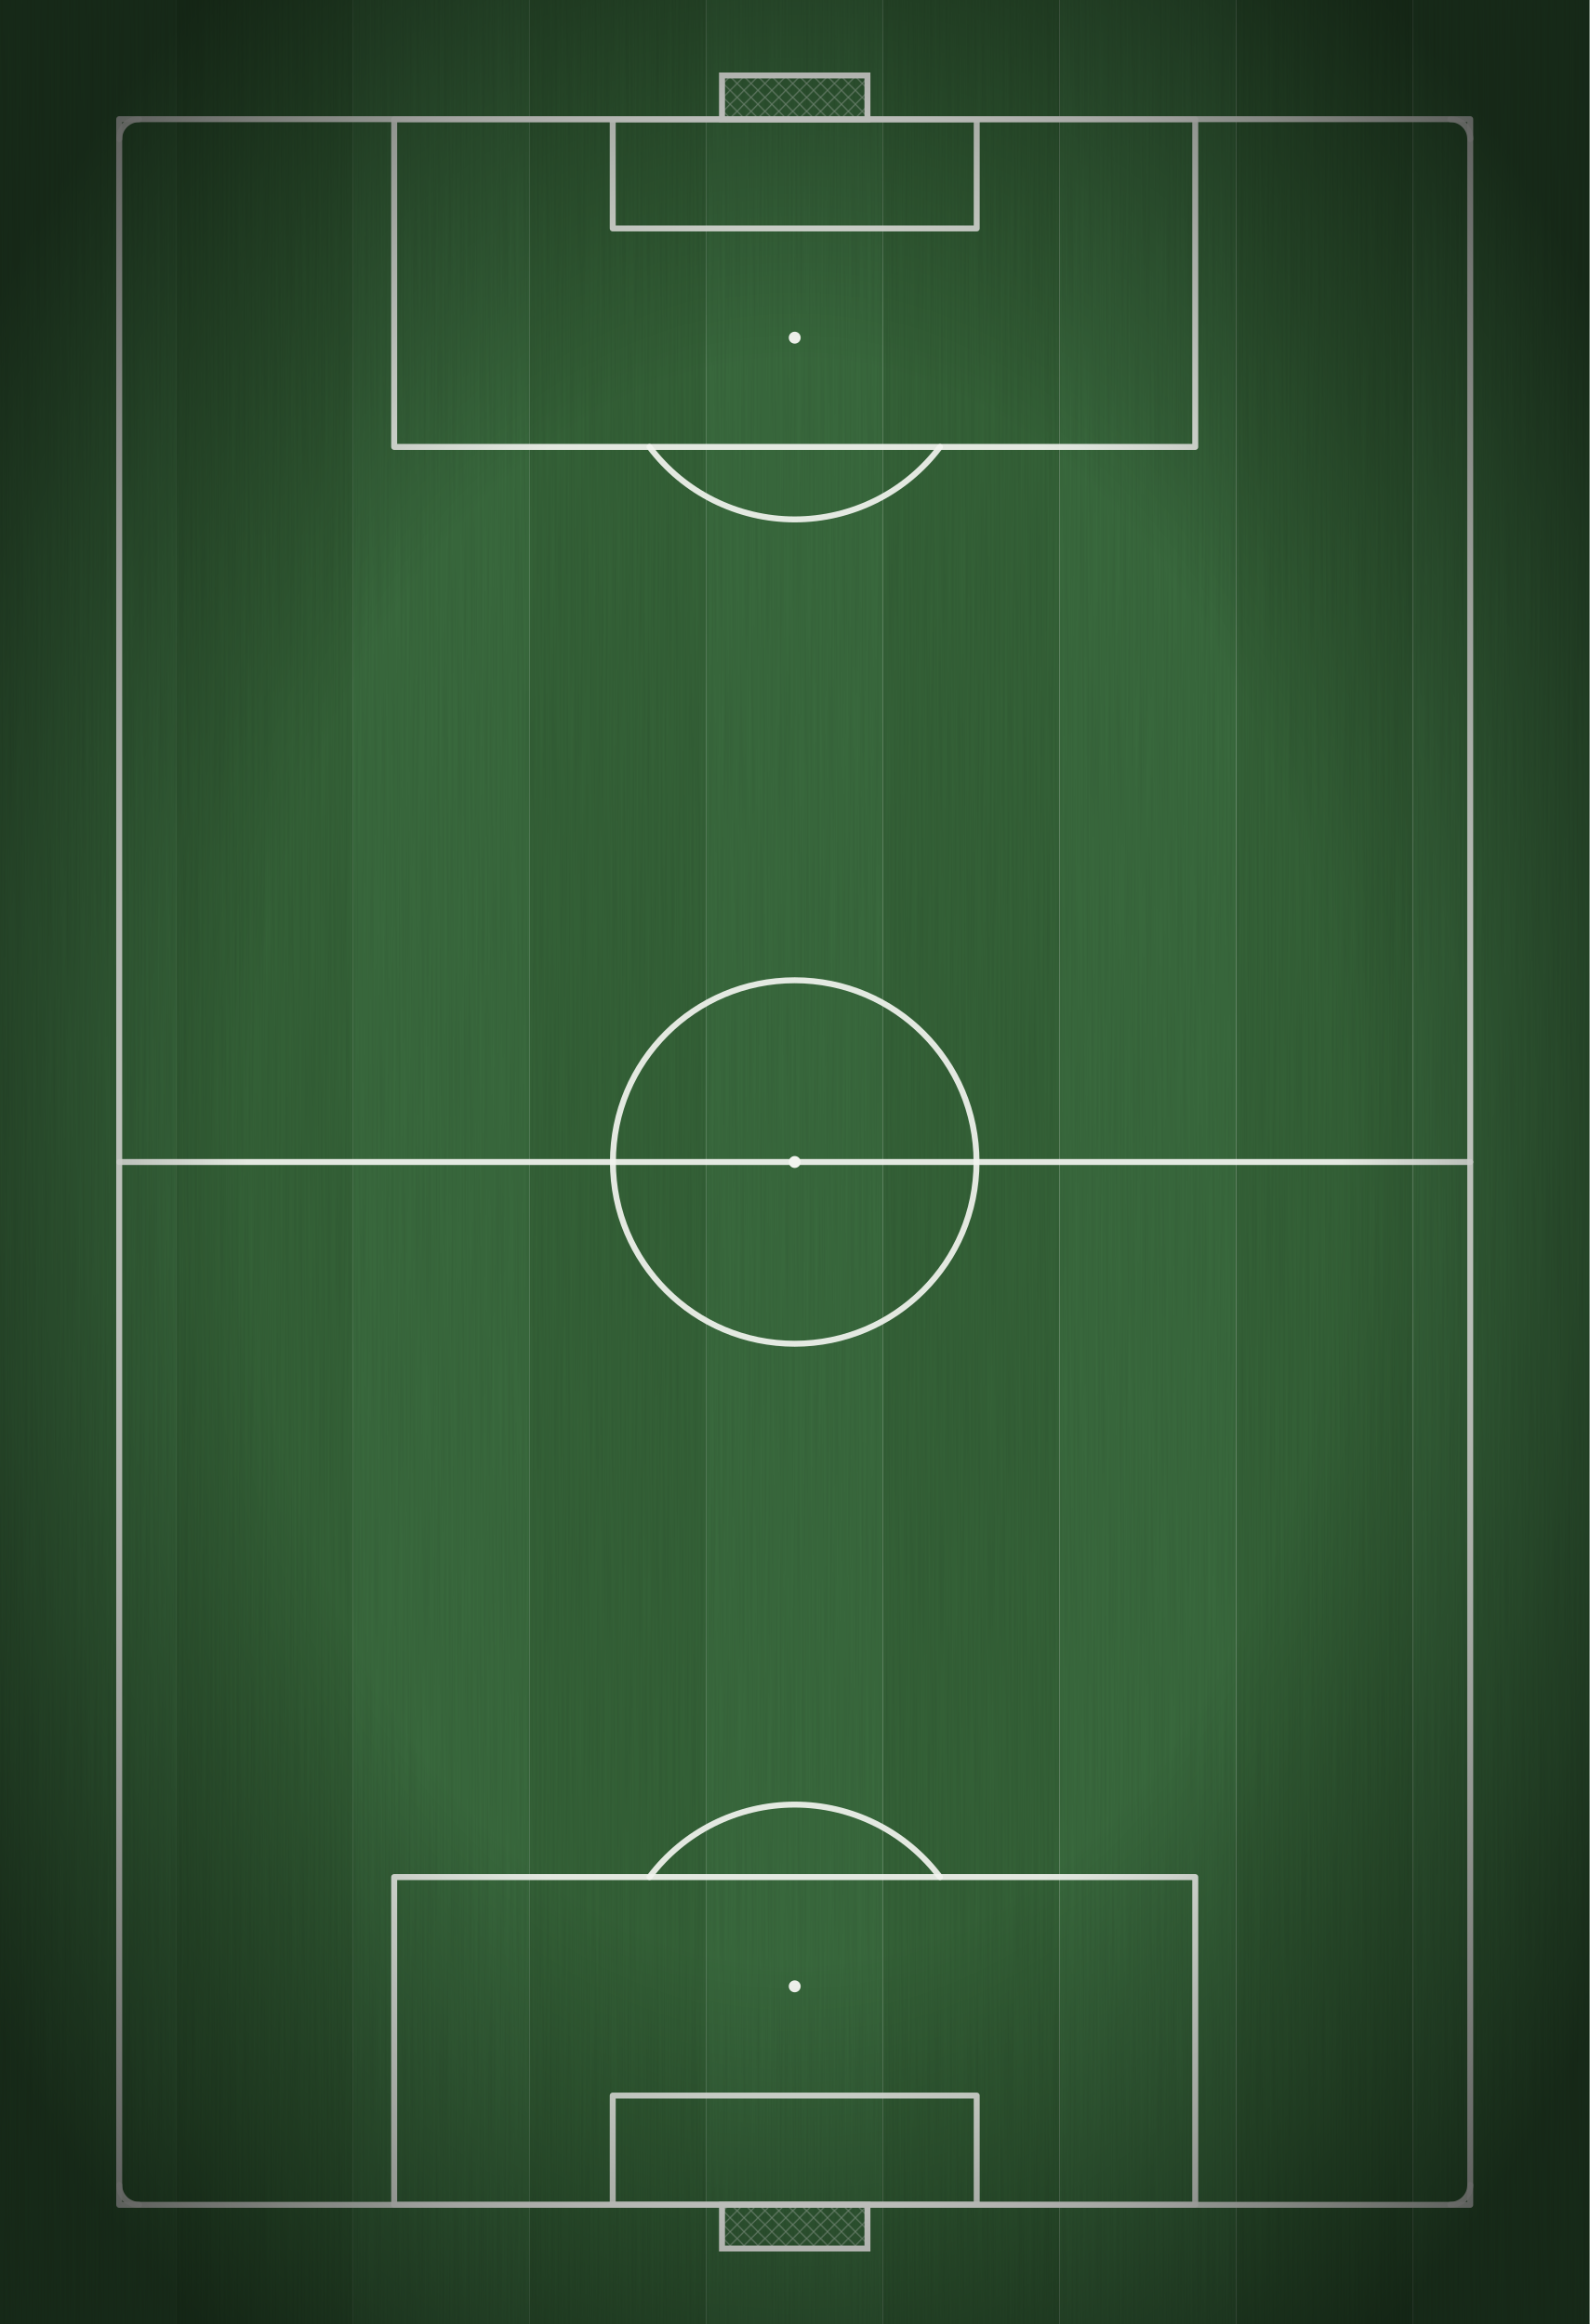
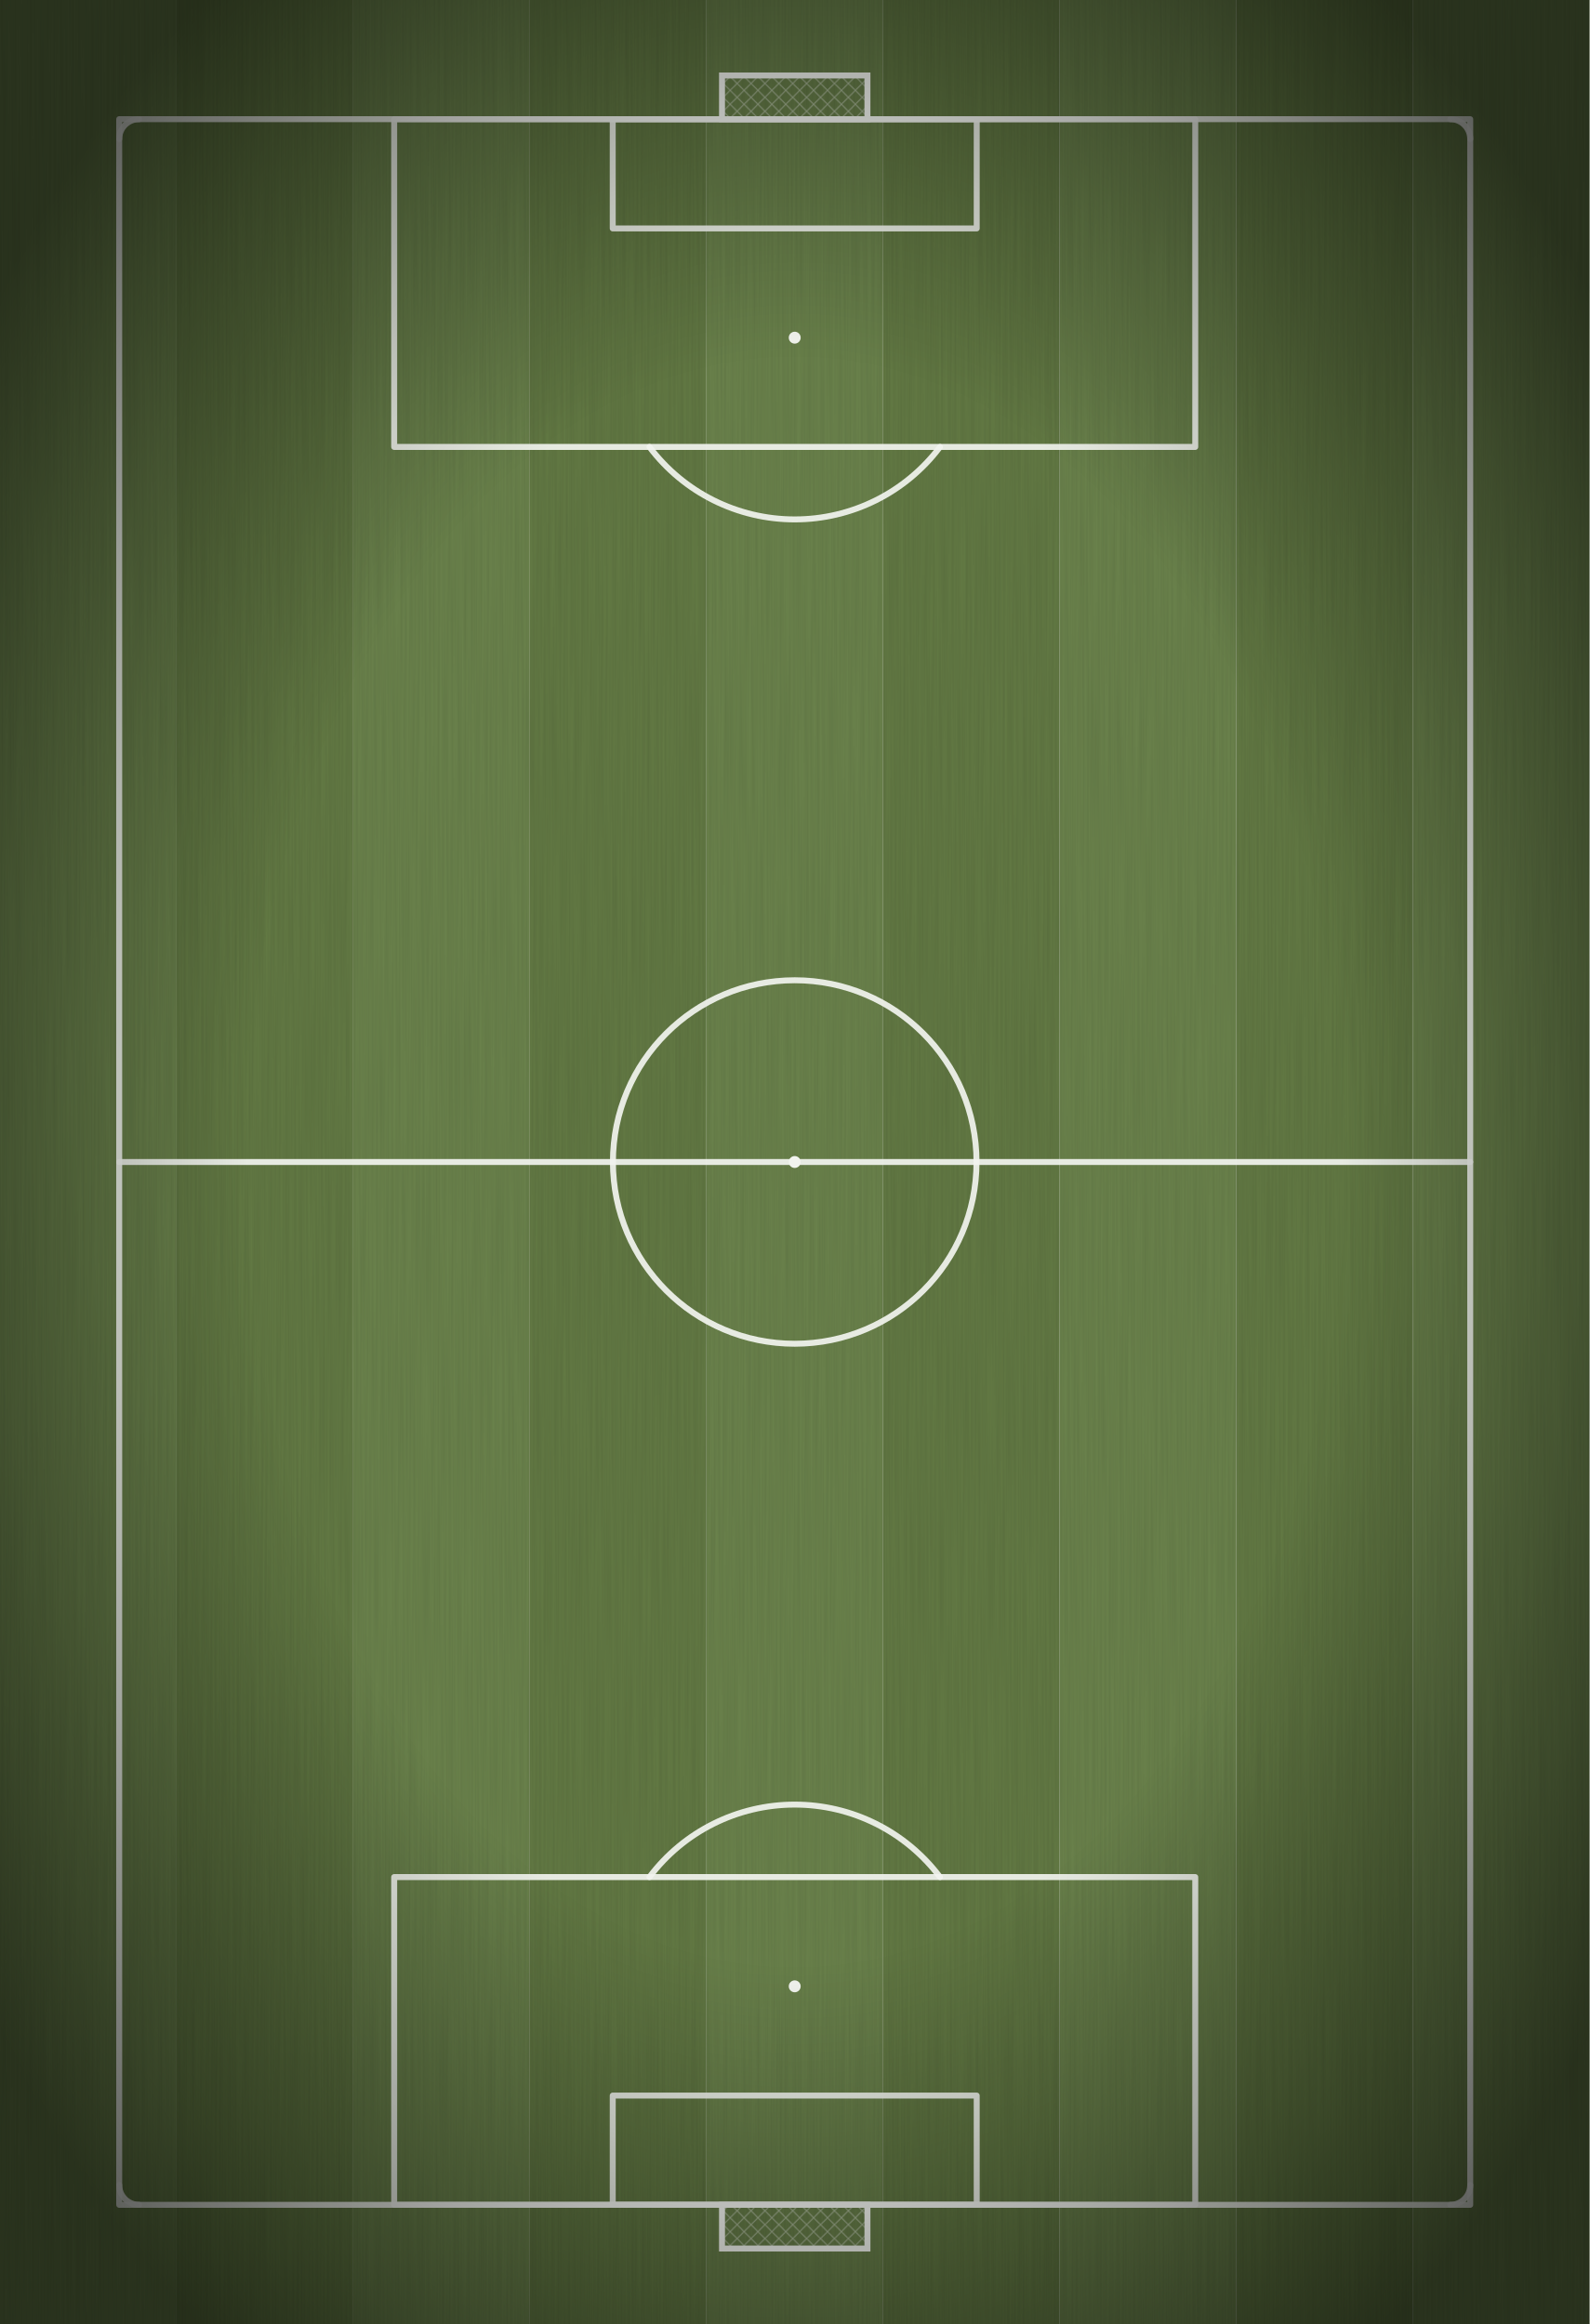
<svg xmlns="http://www.w3.org/2000/svg" viewBox="0 0 800 1170" width="800" height="1170" font-family="sans-serif">
  <defs>
    <filter id="grass" x="0" y="0" width="100%" height="100%">
      <feTurbulence type="fractalNoise" baseFrequency="0.9 0.012" numOctaves="2" seed="7" result="n" />
      <feColorMatrix in="n" type="matrix" values="0 0 0 0 0  0 0 0 0 0  0 0 0 0 0  0 0 0 0.10 0" />
    </filter>
    <radialGradient id="vig" cx="50%" cy="50%" r="62%">
      <stop offset="55%" stop-color="#000" stop-opacity="0" />
      <stop offset="100%" stop-color="#000" stop-opacity="0.6" />
    </radialGradient>
    <pattern id="net" width="7" height="7" patternUnits="userSpaceOnUse">
      <path d="M0 0 L7 7 M7 0 L0 7" stroke="#ffffff" stroke-opacity="0.35" stroke-width="0.6" />
    </pattern>
  </defs>
  <g>
-     <rect x="0.00" y="0" width="88.89" height="1170" fill="#3a6b3e" />
-     <rect x="88.89" y="0" width="88.89" height="1170" fill="#356338" />
-     <rect x="177.78" y="0" width="88.89" height="1170" fill="#3a6b3e" />
-     <rect x="266.67" y="0" width="88.89" height="1170" fill="#356338" />
-     <rect x="355.56" y="0" width="88.89" height="1170" fill="#3a6b3e" />
-     <rect x="444.44" y="0" width="88.89" height="1170" fill="#356338" />
-     <rect x="533.33" y="0" width="88.89" height="1170" fill="#3a6b3e" />
-     <rect x="622.22" y="0" width="88.89" height="1170" fill="#356338" />
-     <rect x="711.11" y="0" width="88.89" height="1170" fill="#3a6b3e" />
+     <rect x="0.00" y="0" width="88.89" height="1170" fill="#6b834c" />
+     <rect x="88.89" y="0" width="88.89" height="1170" fill="#637a44" />
+     <rect x="177.78" y="0" width="88.89" height="1170" fill="#6b834c" />
+     <rect x="266.67" y="0" width="88.89" height="1170" fill="#637a44" />
+     <rect x="355.56" y="0" width="88.89" height="1170" fill="#6b834c" />
+     <rect x="444.44" y="0" width="88.89" height="1170" fill="#637a44" />
+     <rect x="533.33" y="0" width="88.89" height="1170" fill="#6b834c" />
+     <rect x="622.22" y="0" width="88.89" height="1170" fill="#637a44" />
+     <rect x="711.11" y="0" width="88.89" height="1170" fill="#6b834c" />
  </g>
  <rect x="0" y="0" width="800" height="1170" filter="url(#grass)" />
  <g>
    <rect x="363.4" y="38" width="73.2" height="22" fill="url(#net)" stroke="#f2f4ef" stroke-width="3" />
    <rect x="363.4" y="1110" width="73.2" height="22" fill="url(#net)" stroke="#f2f4ef" stroke-width="3" />
  </g>
  <g fill="none" stroke="#f2f4ef" stroke-width="3" stroke-opacity="0.92" stroke-linejoin="round" stroke-linecap="round">
    <rect x="60" y="60" width="680" height="1050" />
    <line x1="60" y1="585.0" x2="740" y2="585.0" />
    <circle cx="400.0" cy="585.0" r="91.5" />
    <circle cx="400.0" cy="585.0" r="3" fill="#f2f4ef" stroke="none" />
    <rect x="198.4" y="60" width="403.2" height="165" />
    <rect x="198.4" y="945" width="403.2" height="165" />
    <rect x="308.4" y="60" width="183.2" height="55" />
    <rect x="308.4" y="1055" width="183.2" height="55" />
    <circle cx="400.0" cy="170" r="3" fill="#f2f4ef" stroke="none" />
    <circle cx="400.0" cy="1000" r="3" fill="#f2f4ef" stroke="none" />
    <path d="M 326.88 225.00 A 91.5 91.5 0 0 0 473.12 225.00" fill="none" />
    <path d="M 326.88 945.00 A 91.5 91.5 0 0 1 473.12 945.00" fill="none" />
    <path d="M 70.00 60.00 A 10 10 0 0 0 60.00 70.00" fill="none" />
    <path d="M 740.00 70.00 A 10 10 0 0 0 730.00 60.00" fill="none" />
    <path d="M 60.00 1100.00 A 10 10 0 0 0 70.00 1110.00" fill="none" />
    <path d="M 730.00 1110.00 A 10 10 0 0 0 740.00 1100.00" fill="none" />
  </g>
  <rect x="0" y="0" width="800" height="1170" fill="url(#vig)" />
</svg>
